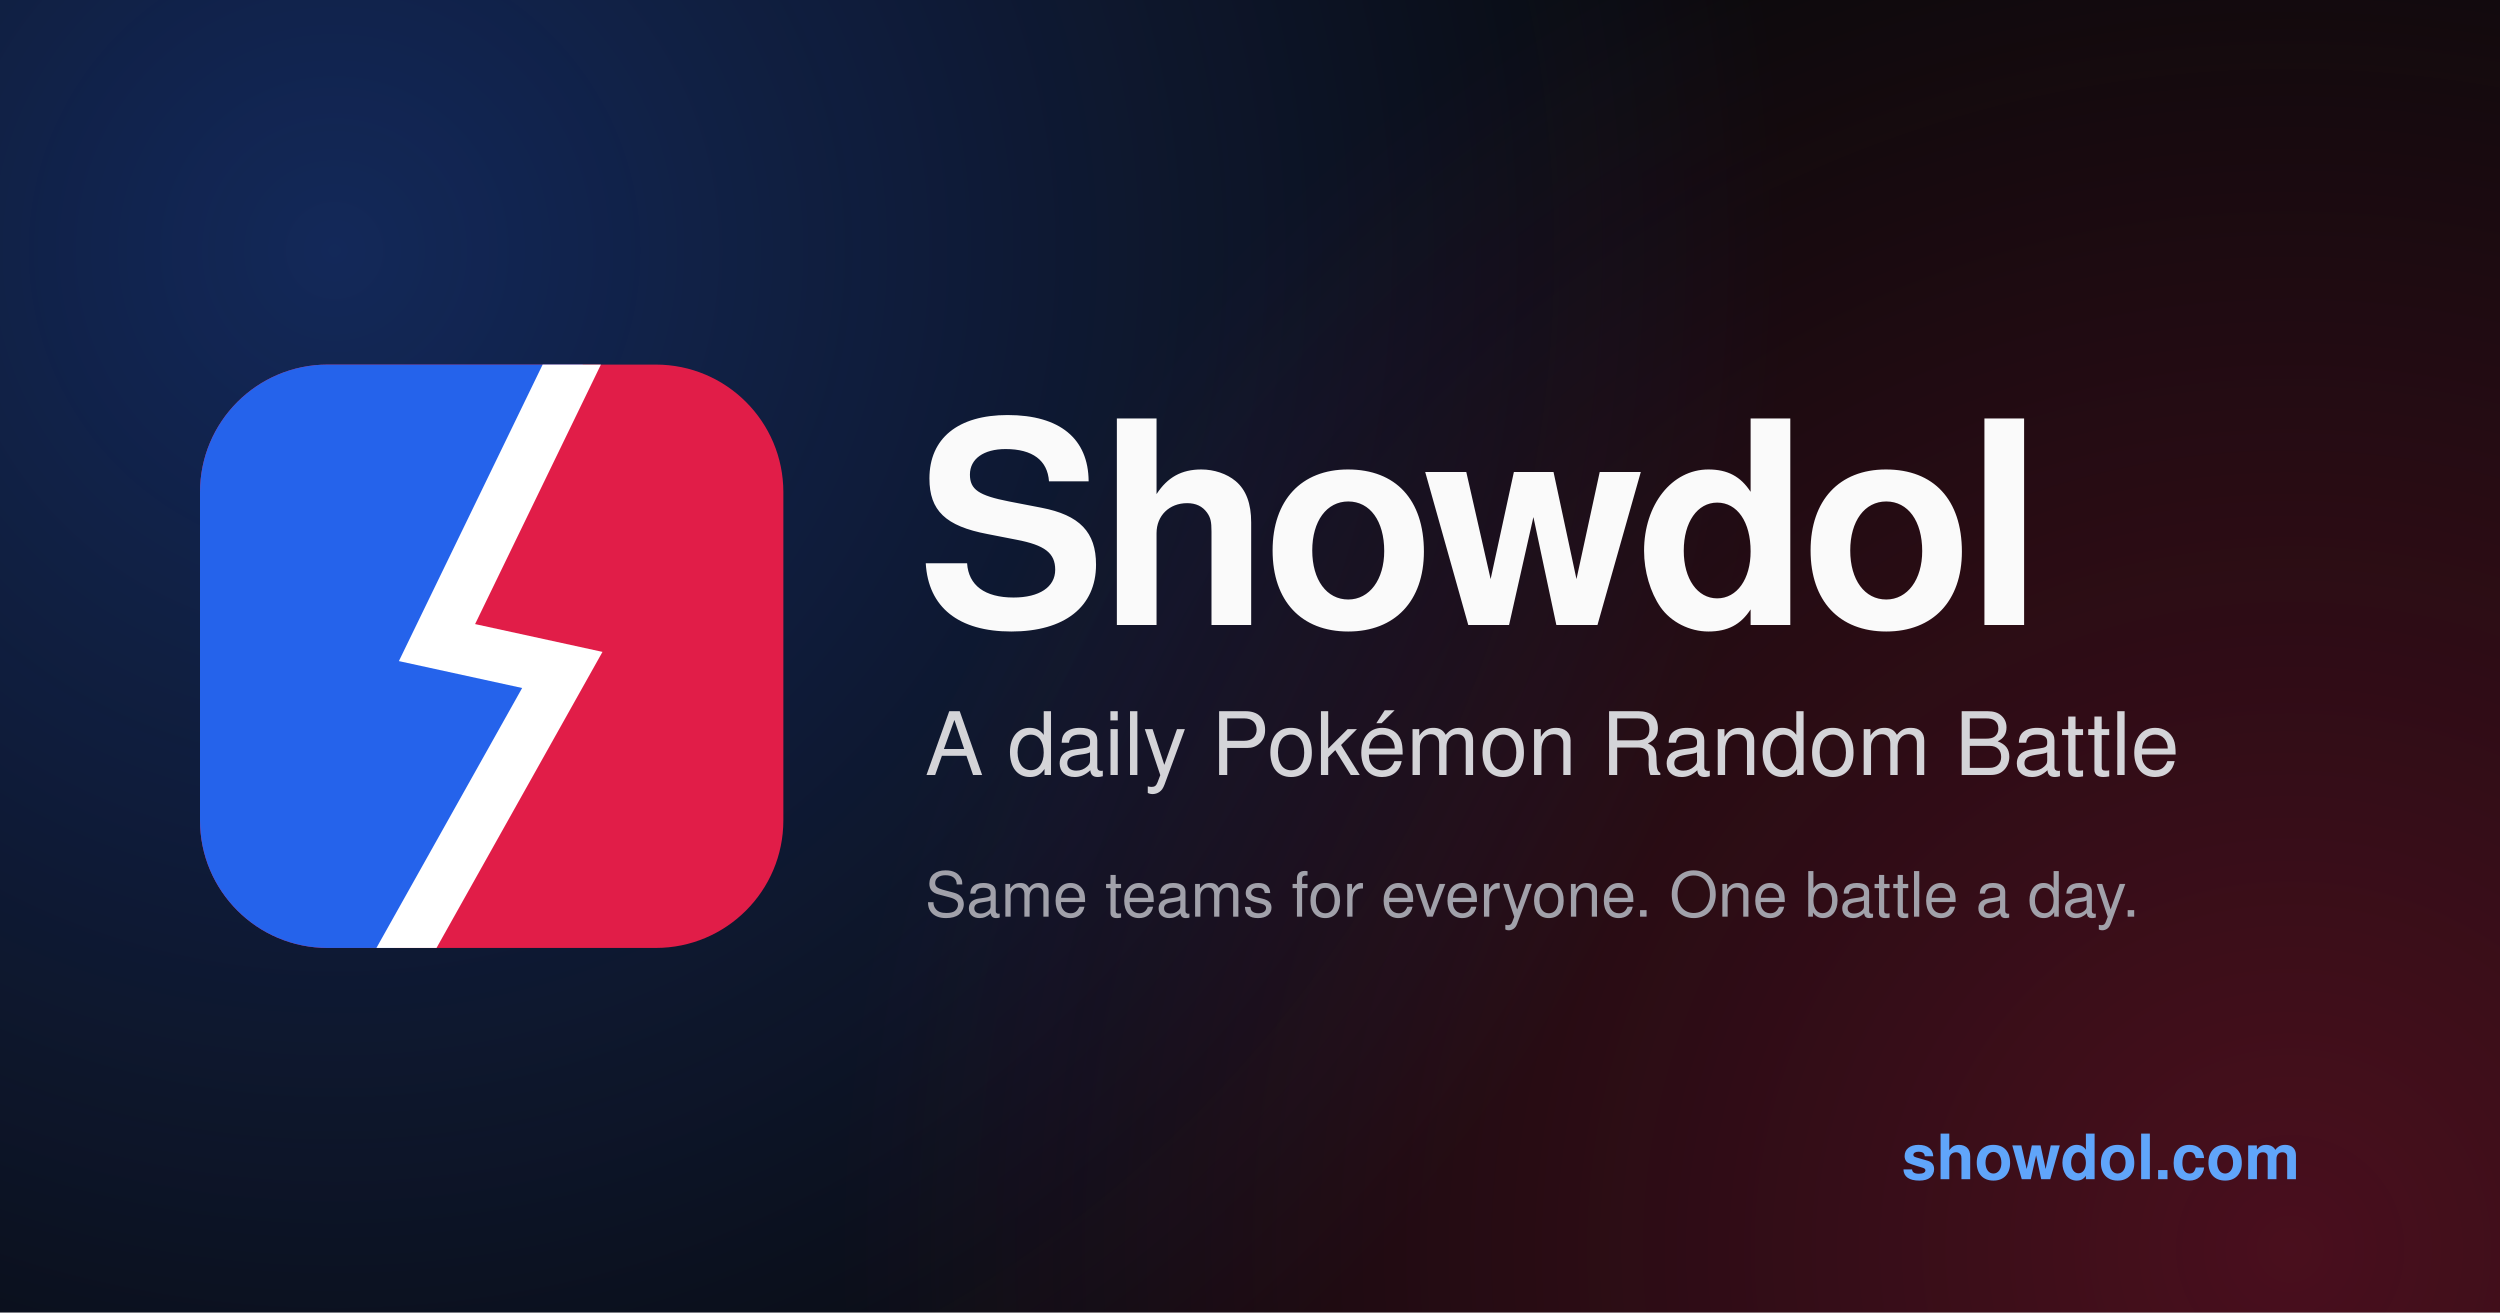
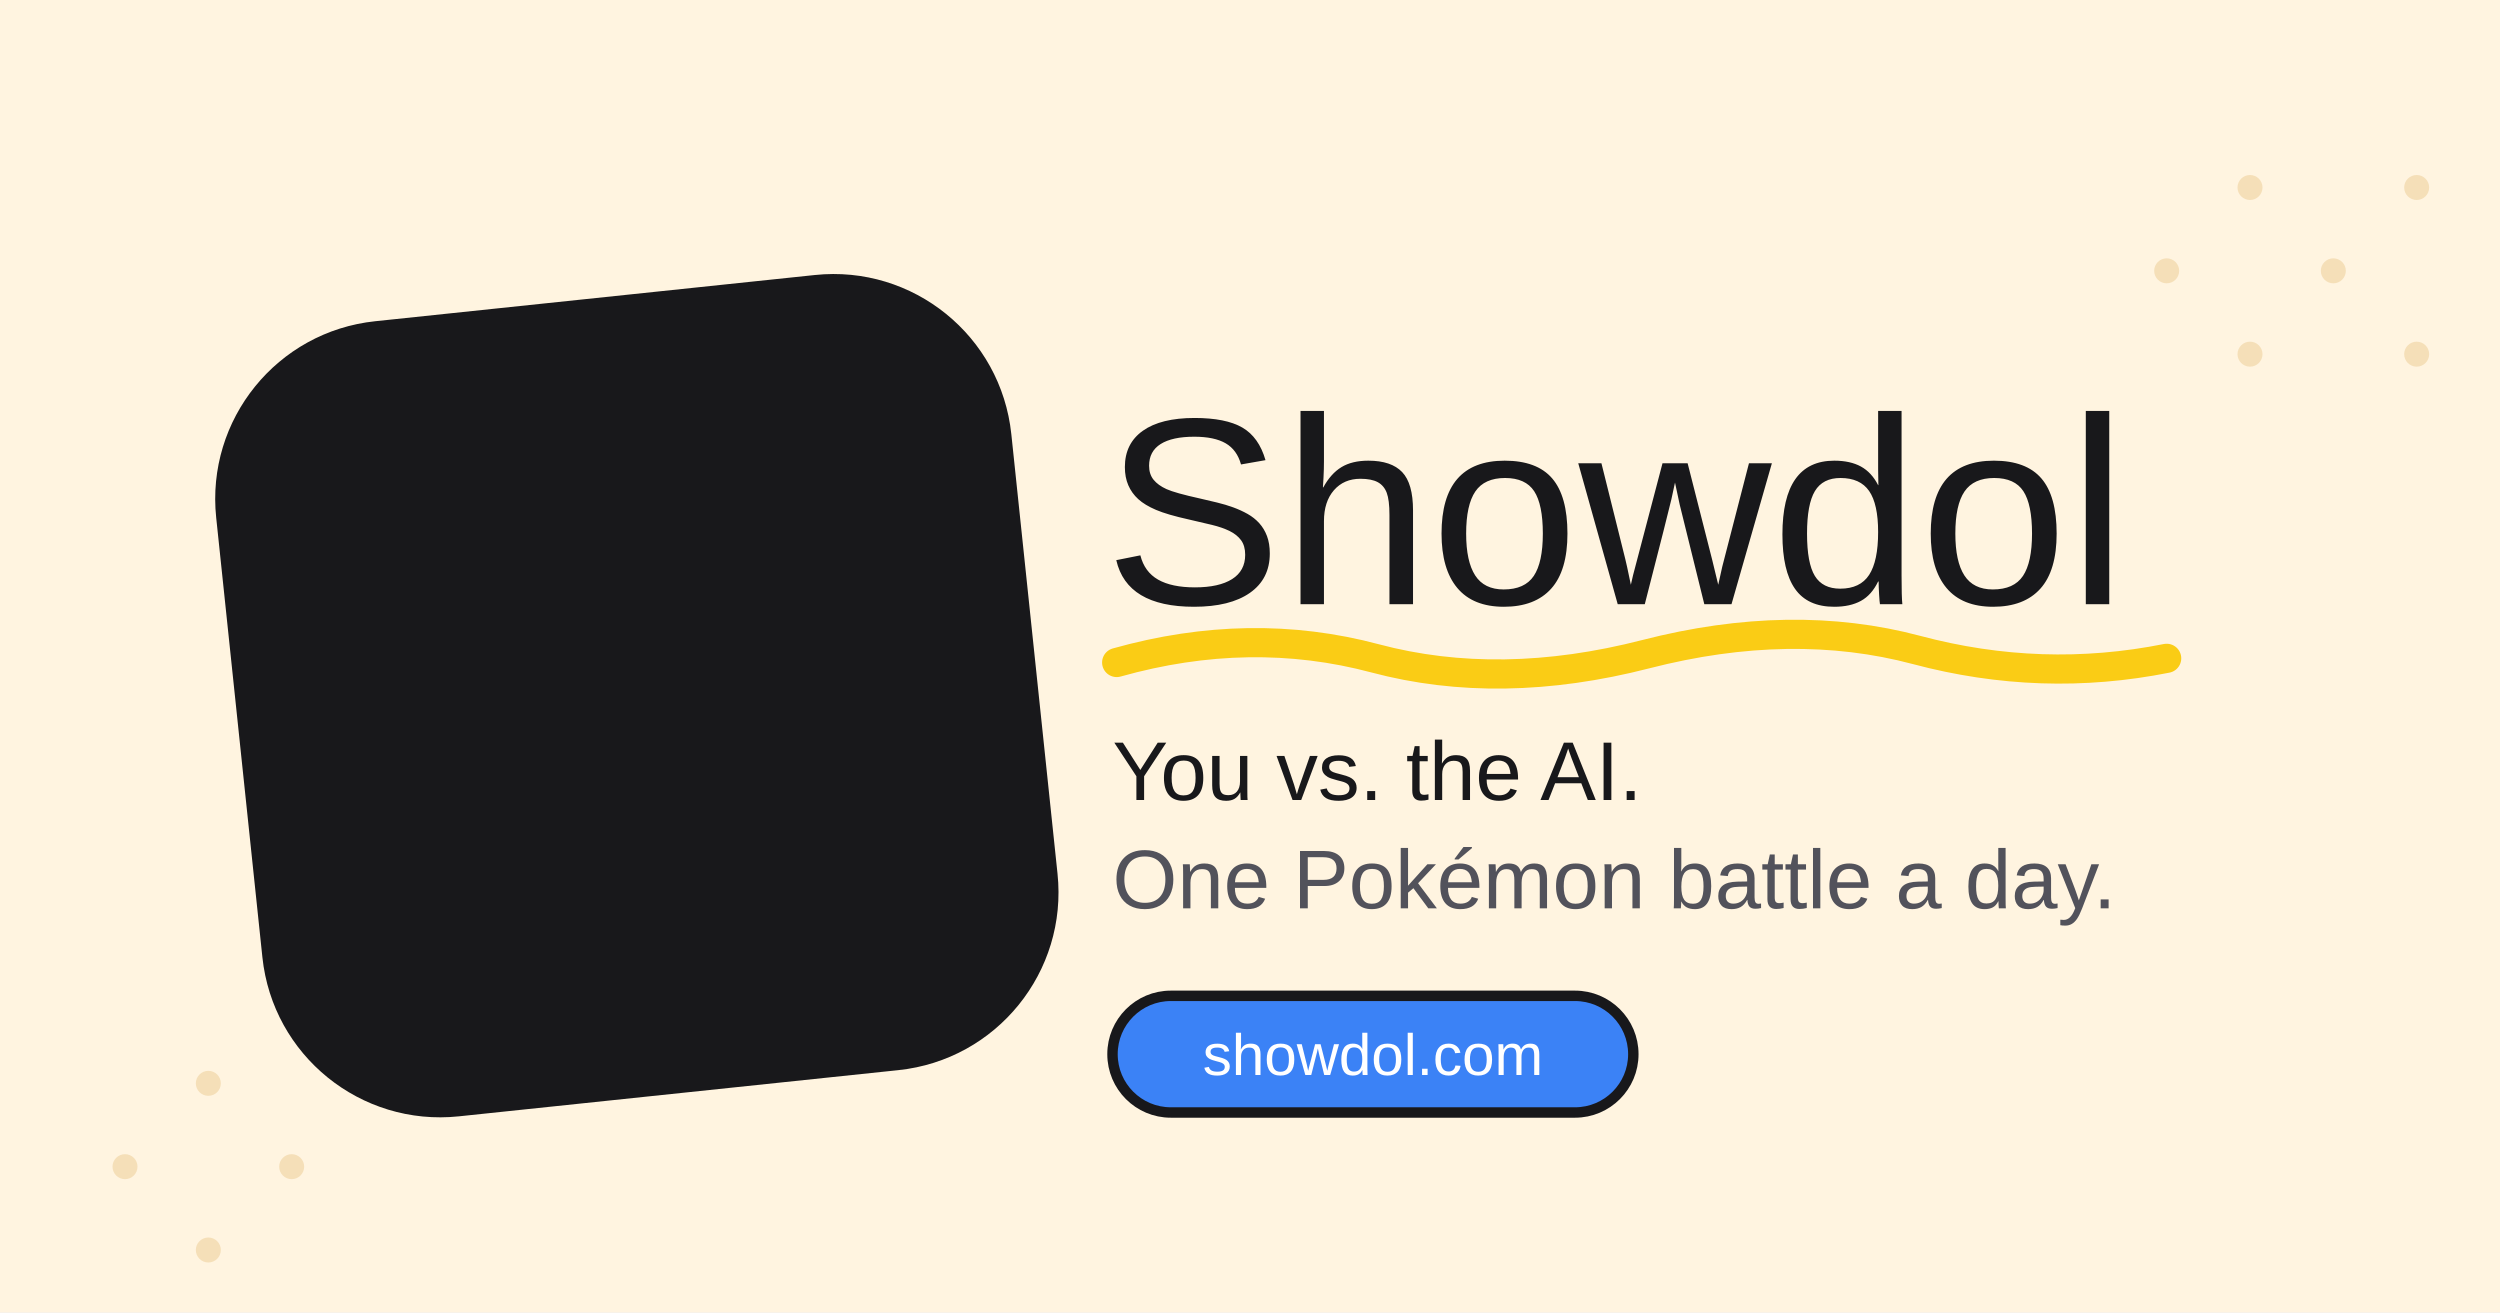
<svg xmlns="http://www.w3.org/2000/svg" viewBox="0 0 1200 630">
-   <defs>
-     <clipPath id="t">
-       <rect width="512" height="512" rx="112" />
-     </clipPath>
-     <radialGradient id="gb" cx="0" cy="0" r="1" gradientUnits="userSpaceOnUse" gradientTransform="translate(160 120) scale(700)">
-       <stop offset="0" stop-color="#2563eb" stop-opacity=".35" />
-       <stop offset="1" stop-color="#2563eb" stop-opacity="0" />
-     </radialGradient>
-     <radialGradient id="gr" cx="0" cy="0" r="1" gradientUnits="userSpaceOnUse" gradientTransform="translate(1100 600) scale(700)">
-       <stop offset="0" stop-color="#e11d48" stop-opacity=".3" />
-       <stop offset="1" stop-color="#e11d48" stop-opacity="0" />
-     </radialGradient>
-   </defs>
-   <rect width="1200" height="630" fill="#09090b" />
-   <rect width="1200" height="630" fill="url(#gb)" />
-   <rect width="1200" height="630" fill="url(#gr)" />
-   <g transform="translate(96 175) scale(0.5469)">
-     <g clip-path="url(#t)">
-       <rect width="512" height="512" fill="#e11d48" />
-       <path d="M0 0H336L208 244L318 268L170 512H0Z" fill="#2563eb" />
-       <path d="M336 -20L208 244L318 268L170 532" fill="none" stroke="#fff" stroke-width="46" stroke-linejoin="miter" stroke-miterlimit="10" />
-     </g>
+   <rect width="1200" height="630" fill="#fff4e0" />
+   <g fill="#f5dfb8">
+     <circle cx="1080" cy="90" r="6" />
+     <circle cx="1120" cy="130" r="6" />
+     <circle cx="1040" cy="130" r="6" />
+     <circle cx="1080" cy="170" r="6" />
+     <circle cx="1160" cy="90" r="6" />
+     <circle cx="1160" cy="170" r="6" />
+     <circle cx="60" cy="560" r="6" />
+     <circle cx="100" cy="520" r="6" />
+     <circle cx="140" cy="560" r="6" />
+     <circle cx="100" cy="600" r="6" />
  </g>
-   <g font-family="Helvetica Neue, Helvetica, Arial, sans-serif" fill="#fafafa">
-     <text x="440" y="300" font-size="136" font-weight="800" letter-spacing="-4">Showdol</text>
-     <text x="444" y="372" font-size="42" font-weight="500" fill="#d4d4d8">A daily Pokémon Random Battle</text>
-     <text x="444" y="440" font-size="30" font-weight="500" fill="#a1a1aa">Same teams for everyone. One battle a day.</text>
+   <g transform="translate(92 120) rotate(-6 200 200) scale(0.78)">
+     <rect x="26" y="30" width="492" height="492" rx="110" fill="#18181b" />
+     <g />
  </g>
-   <text x="1104" y="566" text-anchor="end" font-family="Helvetica Neue, Helvetica, Arial, sans-serif" font-size="30" font-weight="700" fill="#60a5fa">showdol.com</text>
+   <g font-family="Arial Rounded MT Bold, Helvetica Neue, Arial, sans-serif" fill="#18181b">
+     <text x="530" y="290" font-size="128">Showdol</text>
+     <path d="M536 318 Q600 300 660 316 T790 314 T920 312 T1040 316" fill="none" stroke="#facc15" stroke-width="14" stroke-linecap="round" />
+     <text x="534" y="384" font-size="40">You vs. the AI.</text>
+     <text x="534" y="436" font-size="40" fill="#52525b">One Pokémon battle a day.</text>
+   </g>
+   <g transform="translate(534 478)">
+     <rect width="250" height="56" rx="28" fill="#3b82f6" stroke="#18181b" stroke-width="5" />
+     <text x="125" y="38" text-anchor="middle" font-family="Arial Rounded MT Bold, Helvetica Neue, Arial, sans-serif" font-size="28" fill="#fff">showdol.com</text>
+   </g>
</svg>
